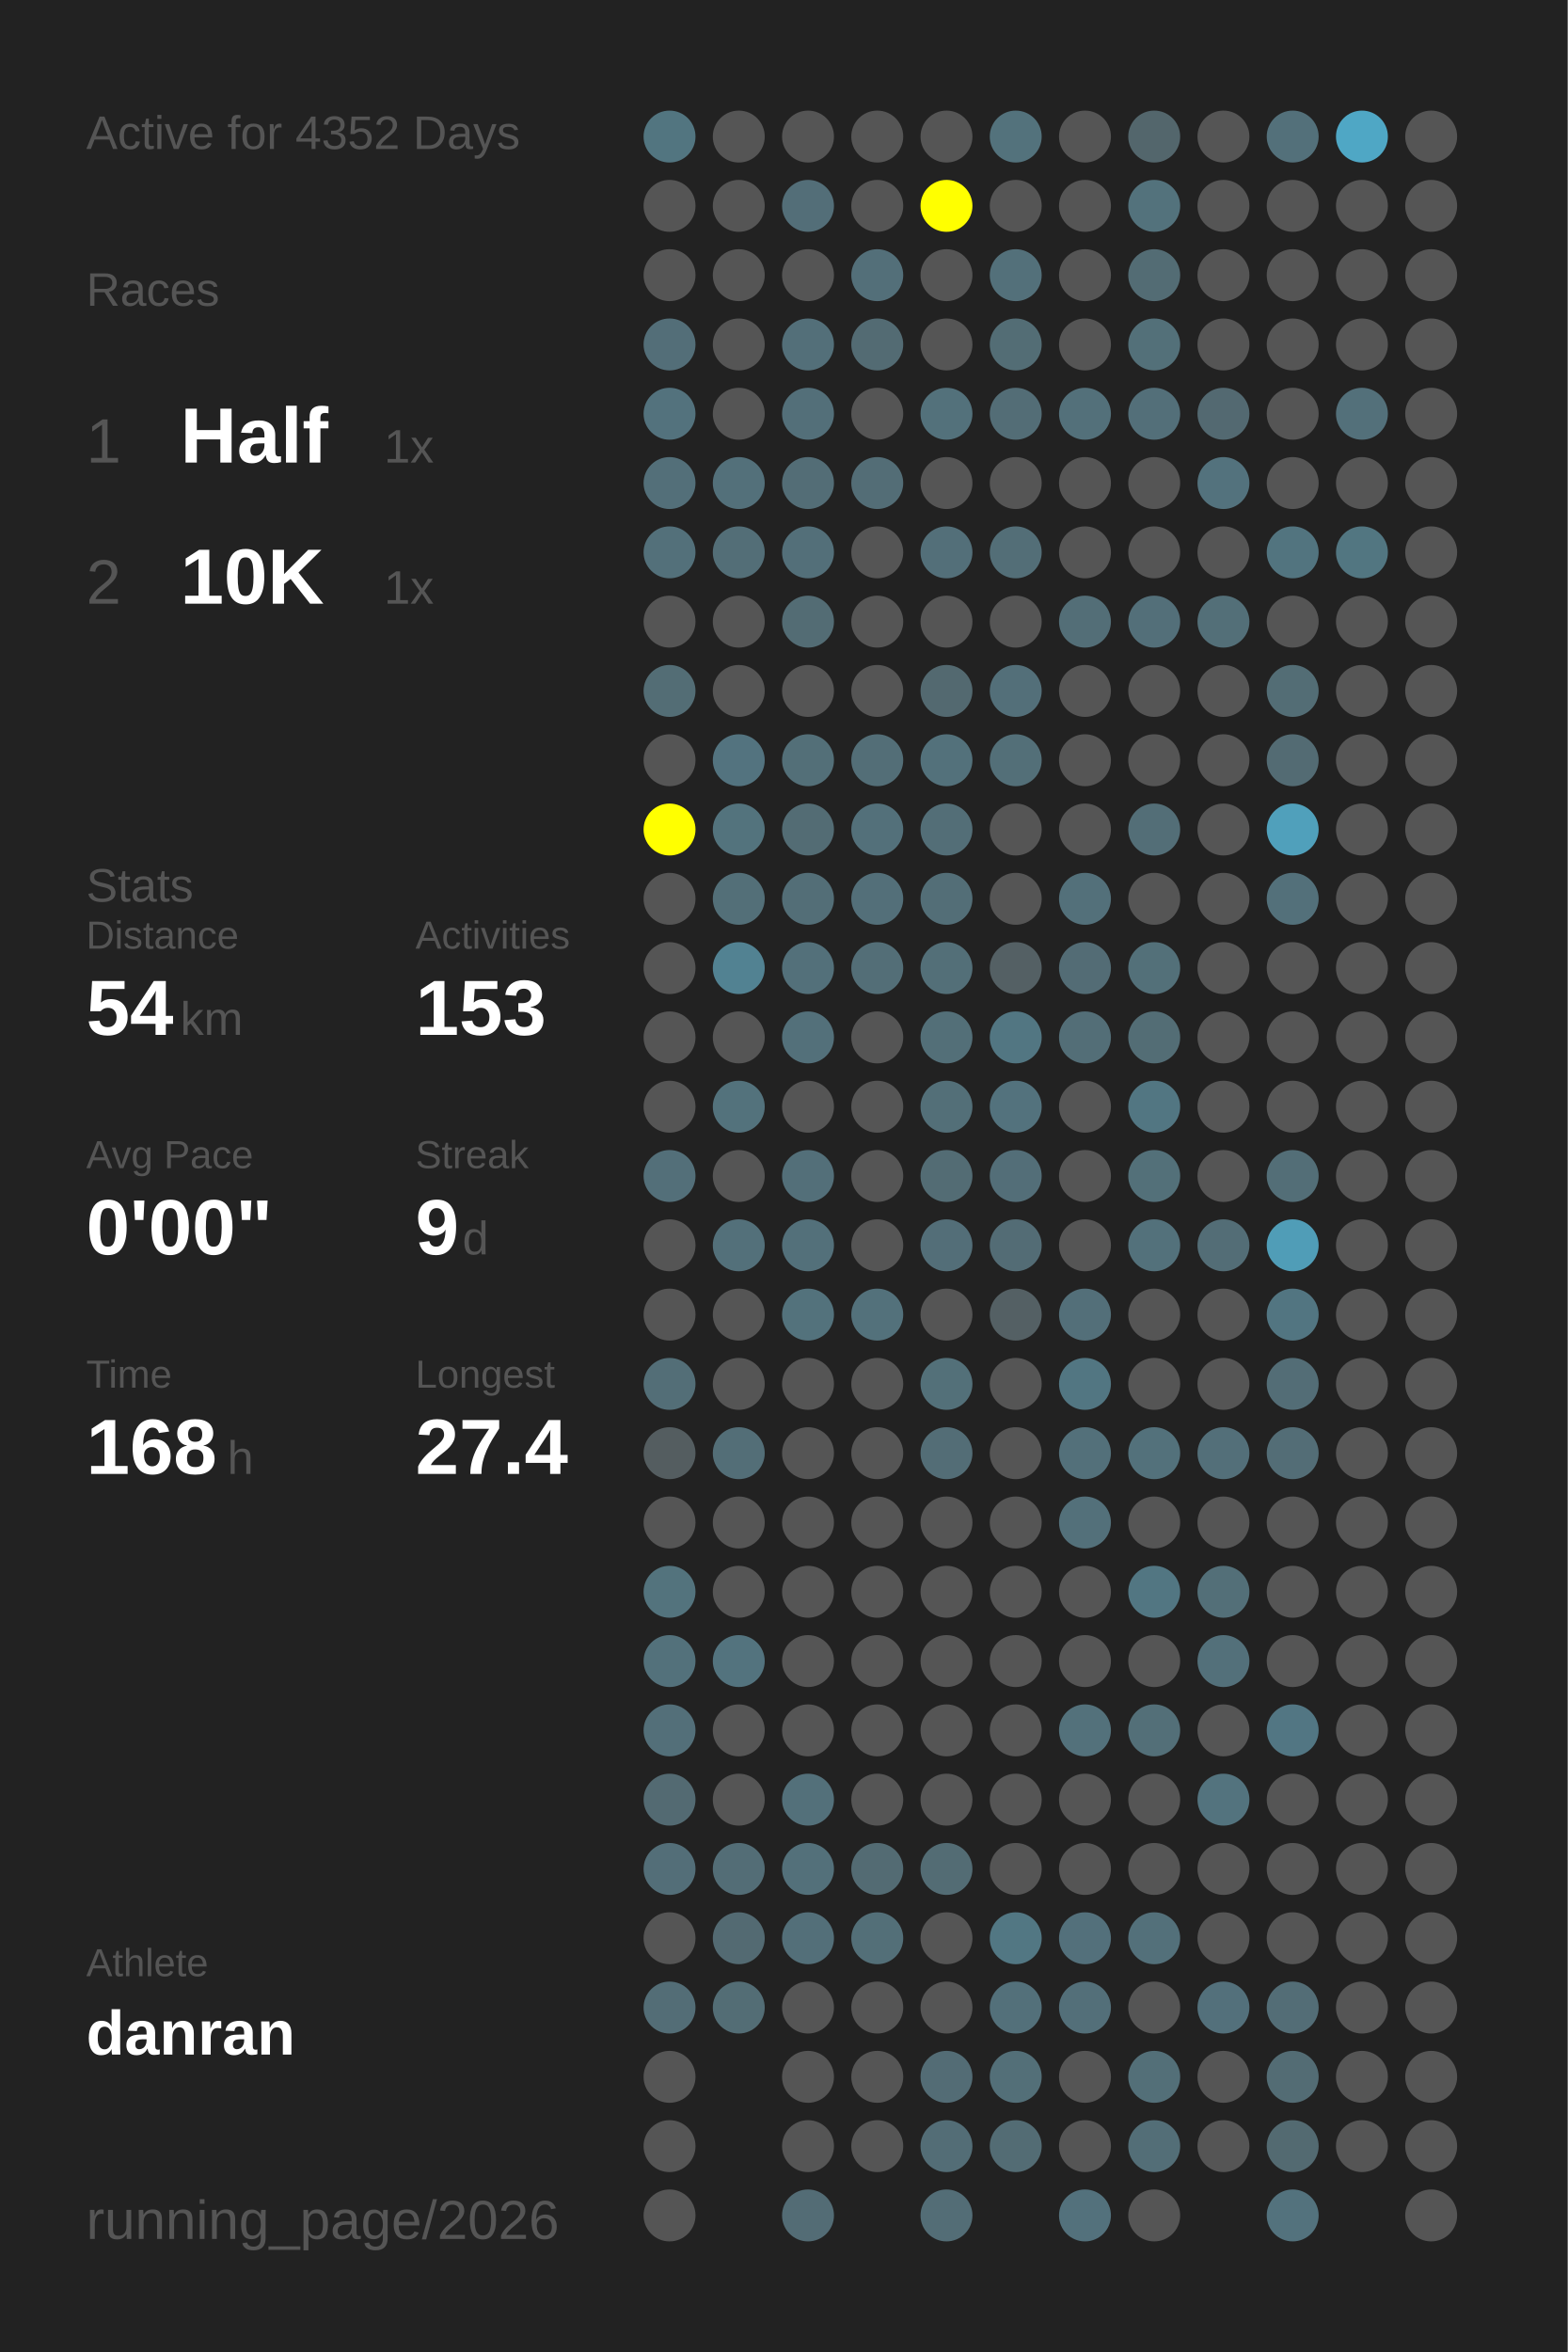
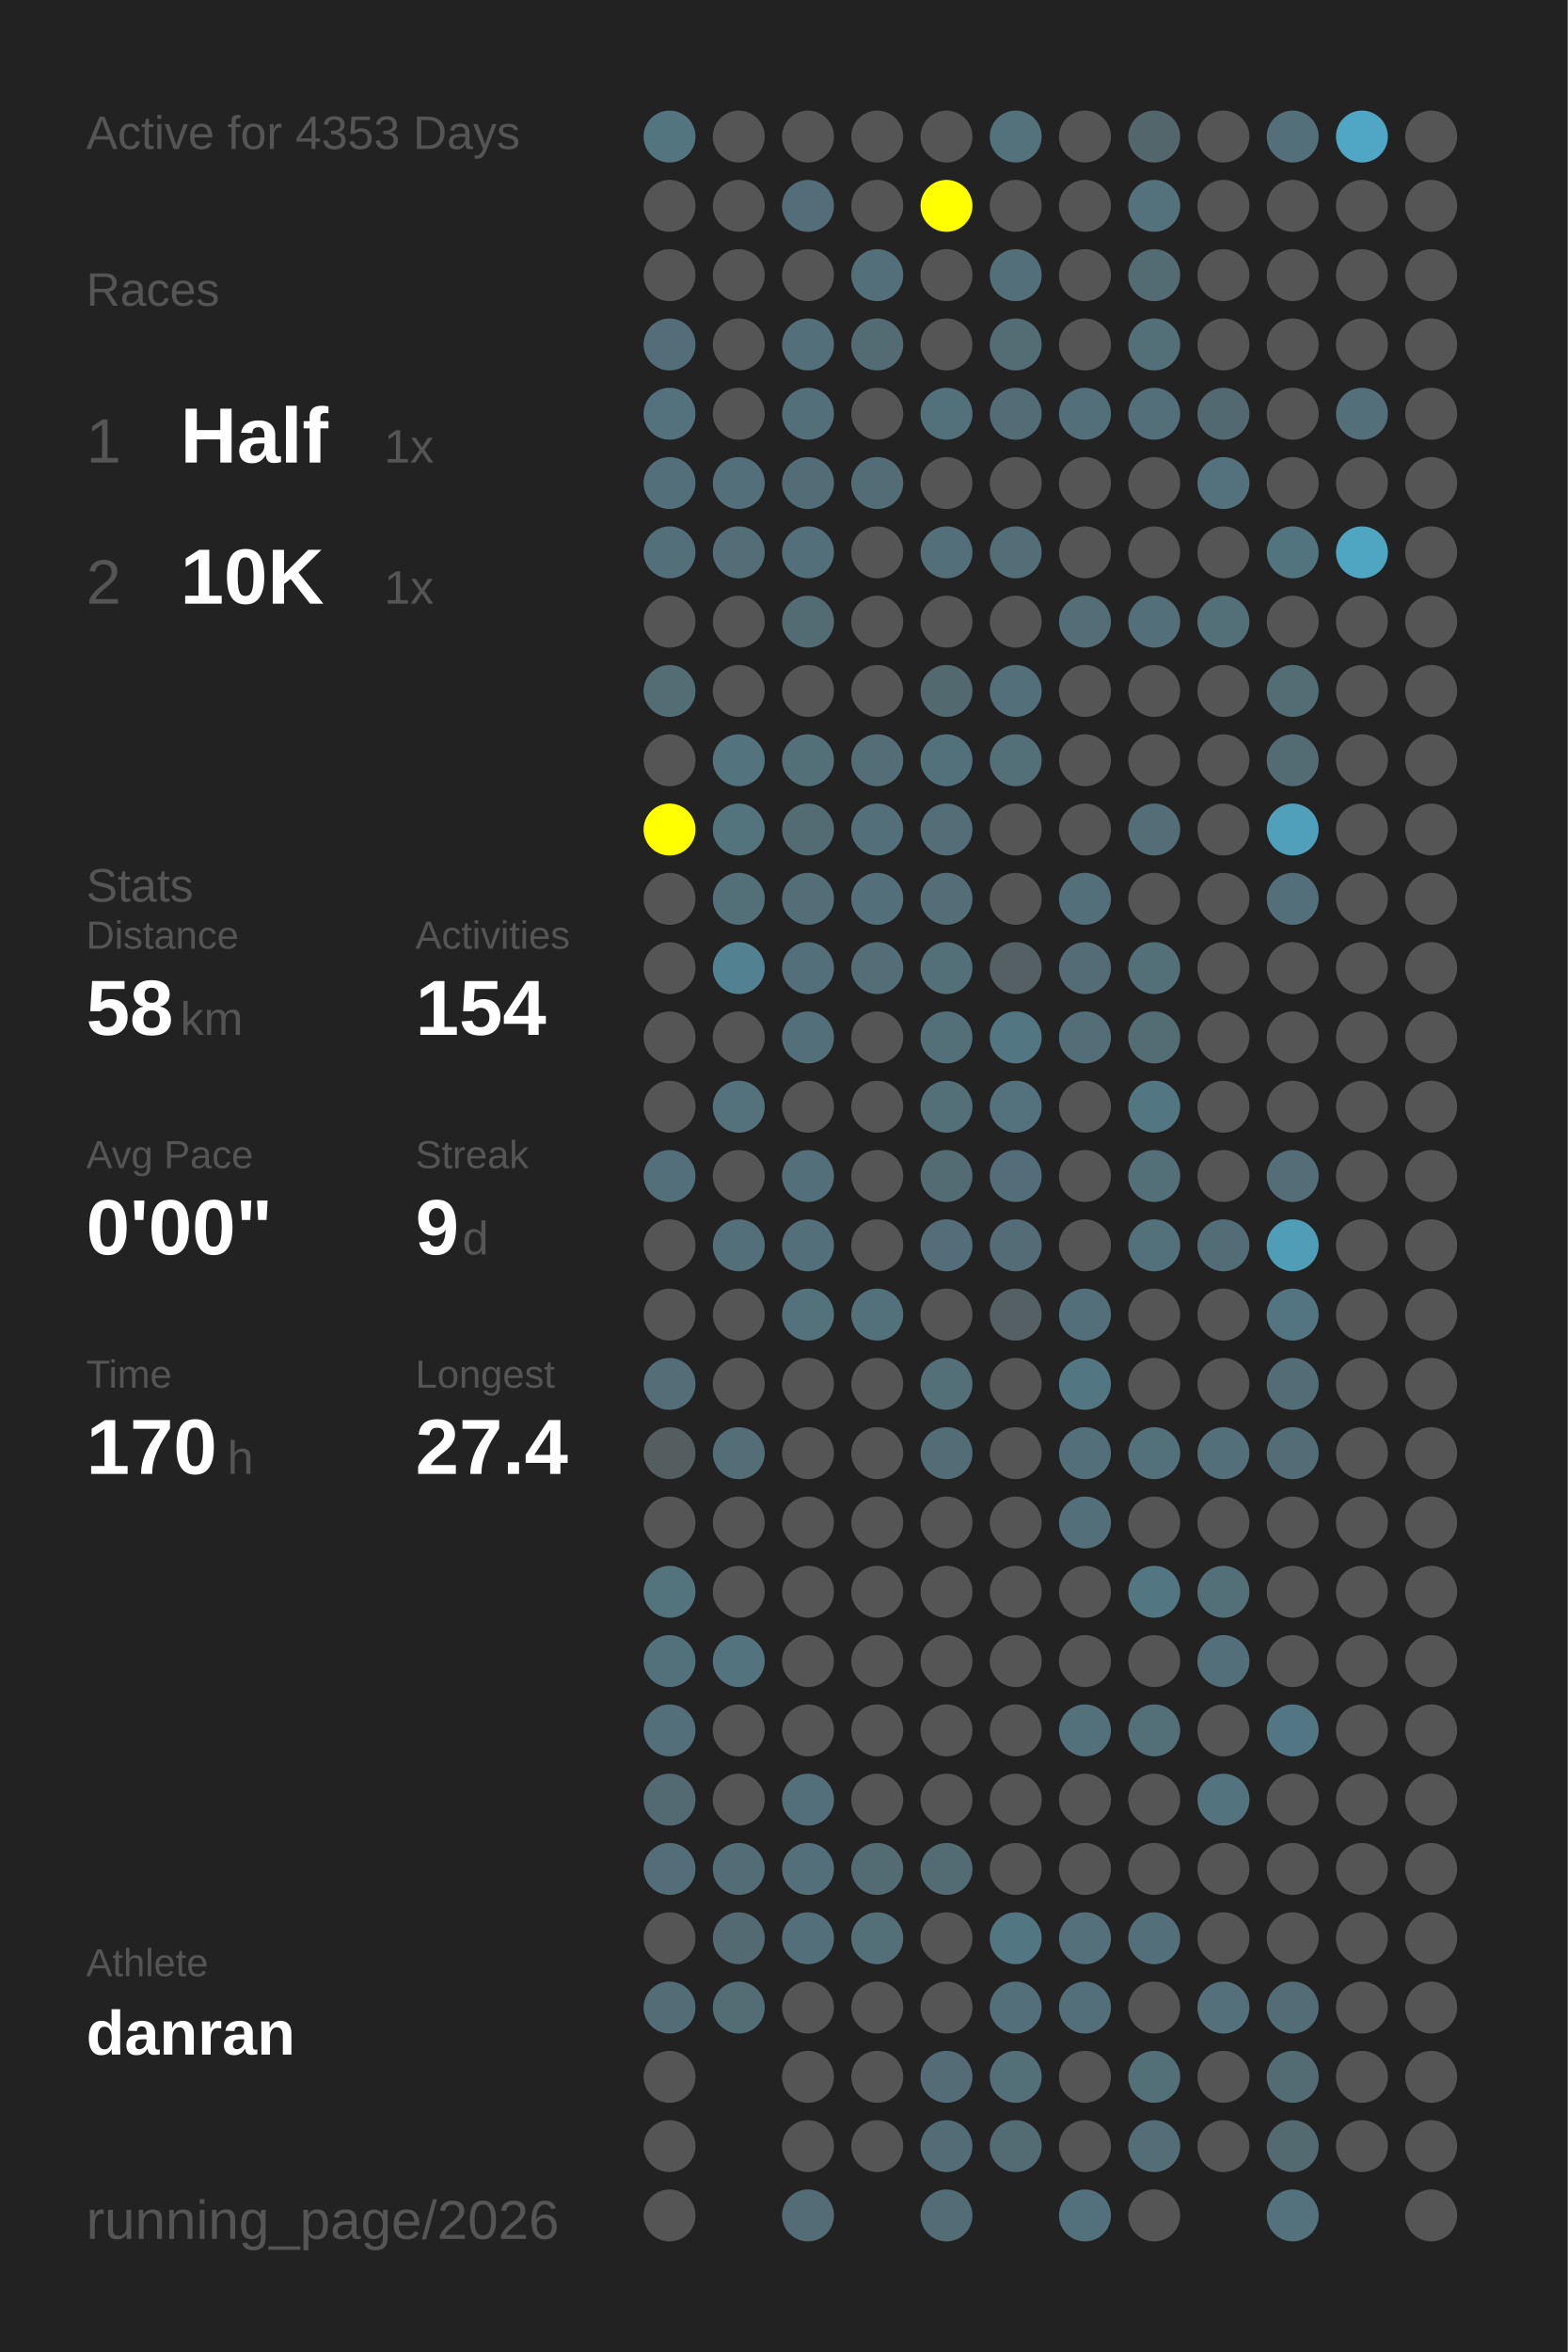
<svg xmlns="http://www.w3.org/2000/svg" baseProfile="full" height="300mm" version="1.1" viewBox="0,0,200,300" width="200mm">
  <defs />
  <rect fill="#222222" height="300" width="200" x="0" y="0" />
-   <text fill="#555555" style="font-size:6px; font-family:Arial;" x="11" y="19">Active for 4352 Days</text>
+   <text fill="#555555" style="font-size:6px; font-family:Arial;" x="11" y="19">Active for 4353 Days</text>
  <text fill="#555555" style="font-size:6px; font-family:Arial;" x="11" y="39">Races</text>
  <text fill="#555555" style="font-size:8px; font-family:Arial;" x="11" y="59">1</text>
  <text fill="#FFFFFF" style="font-size:10px; font-family:Arial; font-weight:bold;" x="23" y="59">Half</text>
  <text fill="#555555" style="font-size:6px; font-family:Arial;" x="49" y="59">1x</text>
  <text fill="#555555" style="font-size:8px; font-family:Arial;" x="11" y="77">2</text>
  <text fill="#FFFFFF" style="font-size:10px; font-family:Arial; font-weight:bold;" x="23" y="77">10K</text>
  <text fill="#555555" style="font-size:6px; font-family:Arial;" x="49" y="77">1x</text>
  <text fill="#555555" style="font-size:6px; font-family:Arial;" x="11" y="115">Stats</text>
  <text fill="#555555" style="font-size:5px; font-family:Arial;" x="11" y="121">Distance</text>
-   <text fill="#FFFFFF" style="font-size:10px; font-family:Arial; font-weight:bold;" x="11" y="132">54</text>
+   <text fill="#FFFFFF" style="font-size:10px; font-family:Arial; font-weight:bold;" x="11" y="132">58</text>
  <text fill="#555555" style="font-size:6px; font-family:Arial;" x="23" y="132">km</text>
  <text fill="#555555" style="font-size:5px; font-family:Arial;" x="53" y="121">Activities</text>
-   <text fill="#FFFFFF" style="font-size:10px; font-family:Arial; font-weight:bold;" x="53" y="132">153</text>
+   <text fill="#FFFFFF" style="font-size:10px; font-family:Arial; font-weight:bold;" x="53" y="132">154</text>
  <text fill="#555555" style="font-size:5px; font-family:Arial;" x="11" y="149">Avg Pace</text>
  <text fill="#FFFFFF" style="font-size:10px; font-family:Arial; font-weight:bold;" x="11" y="160">0'00"</text>
  <text fill="#555555" style="font-size:5px; font-family:Arial;" x="53" y="149">Streak</text>
  <text fill="#FFFFFF" style="font-size:10px; font-family:Arial; font-weight:bold;" x="53" y="160">9</text>
  <text fill="#555555" style="font-size:6px; font-family:Arial;" x="59" y="160">d</text>
  <text fill="#555555" style="font-size:5px; font-family:Arial;" x="11" y="177">Time</text>
-   <text fill="#FFFFFF" style="font-size:10px; font-family:Arial; font-weight:bold;" x="11" y="188">168</text>
+   <text fill="#FFFFFF" style="font-size:10px; font-family:Arial; font-weight:bold;" x="11" y="188">170</text>
  <text fill="#555555" style="font-size:6px; font-family:Arial;" x="29" y="188">h</text>
  <text fill="#555555" style="font-size:5px; font-family:Arial;" x="53" y="177">Longest</text>
  <text fill="#FFFFFF" style="font-size:10px; font-family:Arial; font-weight:bold;" x="53" y="188">27.4</text>
  <text fill="#555555" style="font-size:5px; font-family:Arial;" x="11" y="252.065">Athlete</text>
  <text fill="#FFFFFF" style="font-size:8px; font-family:Arial; font-weight:bold;" x="11" y="262.065">danran</text>
  <text fill="#555555" style="font-size:7px; font-family:Arial;" x="11" y="285.581">running_page/2026</text>
  <circle cx="85.417" cy="17.419" fill="#527580" r="3.312" />
  <circle cx="85.417" cy="26.258" fill="#555555" r="3.312" />
  <circle cx="85.417" cy="35.097" fill="#555555" r="3.312" />
  <circle cx="85.417" cy="43.935" fill="#536e78" r="3.312" />
  <circle cx="85.417" cy="52.774" fill="#53727d" r="3.312" />
  <circle cx="85.417" cy="61.613" fill="#536f79" r="3.312" />
  <circle cx="85.417" cy="70.452" fill="#53707a" r="3.312" />
  <circle cx="85.417" cy="79.29" fill="#555555" r="3.312" />
  <circle cx="85.417" cy="88.129" fill="#536d75" r="3.312" />
  <circle cx="85.417" cy="96.968" fill="#555555" r="3.312" />
  <circle cx="85.417" cy="105.806" fill="#FFFF00" r="3.312" />
  <circle cx="85.417" cy="114.645" fill="#555555" r="3.312" />
  <circle cx="85.417" cy="123.484" fill="#555555" r="3.312" />
  <circle cx="85.417" cy="132.323" fill="#555555" r="3.312" />
  <circle cx="85.417" cy="141.161" fill="#555555" r="3.312" />
  <circle cx="85.417" cy="150" fill="#536f79" r="3.312" />
  <circle cx="85.417" cy="158.839" fill="#555555" r="3.312" />
  <circle cx="85.417" cy="167.677" fill="#555555" r="3.312" />
  <circle cx="85.417" cy="176.516" fill="#536e77" r="3.312" />
  <circle cx="85.417" cy="185.355" fill="#545d60" r="3.312" />
  <circle cx="85.417" cy="194.194" fill="#555555" r="3.312" />
  <circle cx="85.417" cy="203.032" fill="#53737d" r="3.312" />
  <circle cx="85.417" cy="211.871" fill="#53717b" r="3.312" />
  <circle cx="85.417" cy="220.71" fill="#536f79" r="3.312" />
  <circle cx="85.417" cy="229.548" fill="#536a72" r="3.312" />
  <circle cx="85.417" cy="238.387" fill="#536e78" r="3.312" />
  <circle cx="85.417" cy="247.226" fill="#555555" r="3.312" />
  <circle cx="85.417" cy="256.065" fill="#536d76" r="3.312" />
  <circle cx="85.417" cy="264.903" fill="#555555" r="3.312" />
  <circle cx="85.417" cy="273.742" fill="#555555" r="3.312" />
  <circle cx="85.417" cy="282.581" fill="#555555" r="3.312" />
  <circle cx="94.25" cy="17.419" fill="#555555" r="3.312" />
  <circle cx="94.25" cy="26.258" fill="#555555" r="3.312" />
  <circle cx="94.25" cy="35.097" fill="#555555" r="3.312" />
  <circle cx="94.25" cy="43.935" fill="#555555" r="3.312" />
  <circle cx="94.25" cy="52.774" fill="#555555" r="3.312" />
  <circle cx="94.25" cy="61.613" fill="#53707a" r="3.312" />
  <circle cx="94.25" cy="70.452" fill="#536e77" r="3.312" />
  <circle cx="94.25" cy="79.29" fill="#555555" r="3.312" />
  <circle cx="94.25" cy="88.129" fill="#555555" r="3.312" />
  <circle cx="94.25" cy="96.968" fill="#53737f" r="3.312" />
  <circle cx="94.25" cy="105.806" fill="#53737d" r="3.312" />
  <circle cx="94.25" cy="114.645" fill="#536f78" r="3.312" />
  <circle cx="94.25" cy="123.484" fill="#528292" r="3.312" />
  <circle cx="94.25" cy="132.323" fill="#555555" r="3.312" />
  <circle cx="94.25" cy="141.161" fill="#53727c" r="3.312" />
  <circle cx="94.25" cy="150" fill="#555555" r="3.312" />
  <circle cx="94.25" cy="158.839" fill="#53707a" r="3.312" />
  <circle cx="94.25" cy="167.677" fill="#555555" r="3.312" />
  <circle cx="94.25" cy="176.516" fill="#555555" r="3.312" />
  <circle cx="94.25" cy="185.355" fill="#536e77" r="3.312" />
  <circle cx="94.25" cy="194.194" fill="#555555" r="3.312" />
  <circle cx="94.25" cy="203.032" fill="#555555" r="3.312" />
  <circle cx="94.25" cy="211.871" fill="#53737e" r="3.312" />
  <circle cx="94.25" cy="220.71" fill="#555555" r="3.312" />
  <circle cx="94.25" cy="229.548" fill="#555555" r="3.312" />
  <circle cx="94.25" cy="238.387" fill="#536d76" r="3.312" />
  <circle cx="94.25" cy="247.226" fill="#536a72" r="3.312" />
  <circle cx="94.25" cy="256.065" fill="#536d75" r="3.312" />
  <circle cx="103.083" cy="17.419" fill="#555555" r="3.312" />
  <circle cx="103.083" cy="26.258" fill="#536e78" r="3.312" />
  <circle cx="103.083" cy="35.097" fill="#555555" r="3.312" />
  <circle cx="103.083" cy="43.935" fill="#536f79" r="3.312" />
  <circle cx="103.083" cy="52.774" fill="#536f79" r="3.312" />
  <circle cx="103.083" cy="61.613" fill="#536d76" r="3.312" />
  <circle cx="103.083" cy="70.452" fill="#536f79" r="3.312" />
  <circle cx="103.083" cy="79.29" fill="#536c74" r="3.312" />
  <circle cx="103.083" cy="88.129" fill="#555555" r="3.312" />
  <circle cx="103.083" cy="96.968" fill="#536f78" r="3.312" />
  <circle cx="103.083" cy="105.806" fill="#536c74" r="3.312" />
  <circle cx="103.083" cy="114.645" fill="#536e77" r="3.312" />
  <circle cx="103.083" cy="123.484" fill="#53707a" r="3.312" />
  <circle cx="103.083" cy="132.323" fill="#53707a" r="3.312" />
  <circle cx="103.083" cy="141.161" fill="#555555" r="3.312" />
  <circle cx="103.083" cy="150" fill="#536f79" r="3.312" />
  <circle cx="103.083" cy="158.839" fill="#53707a" r="3.312" />
  <circle cx="103.083" cy="167.677" fill="#53727c" r="3.312" />
  <circle cx="103.083" cy="176.516" fill="#555555" r="3.312" />
  <circle cx="103.083" cy="185.355" fill="#555555" r="3.312" />
  <circle cx="103.083" cy="194.194" fill="#555555" r="3.312" />
  <circle cx="103.083" cy="203.032" fill="#555555" r="3.312" />
  <circle cx="103.083" cy="211.871" fill="#555555" r="3.312" />
  <circle cx="103.083" cy="220.71" fill="#555555" r="3.312" />
  <circle cx="103.083" cy="229.548" fill="#53707a" r="3.312" />
  <circle cx="103.083" cy="238.387" fill="#53707a" r="3.312" />
  <circle cx="103.083" cy="247.226" fill="#536f79" r="3.312" />
  <circle cx="103.083" cy="256.065" fill="#555555" r="3.312" />
  <circle cx="103.083" cy="264.903" fill="#555555" r="3.312" />
  <circle cx="103.083" cy="273.742" fill="#555555" r="3.312" />
  <circle cx="103.083" cy="282.581" fill="#536c75" r="3.312" />
  <circle cx="111.917" cy="17.419" fill="#555555" r="3.312" />
  <circle cx="111.917" cy="26.258" fill="#555555" r="3.312" />
  <circle cx="111.917" cy="35.097" fill="#536f79" r="3.312" />
  <circle cx="111.917" cy="43.935" fill="#536b73" r="3.312" />
  <circle cx="111.917" cy="52.774" fill="#555555" r="3.312" />
  <circle cx="111.917" cy="61.613" fill="#536d76" r="3.312" />
  <circle cx="111.917" cy="70.452" fill="#555555" r="3.312" />
  <circle cx="111.917" cy="79.29" fill="#555555" r="3.312" />
  <circle cx="111.917" cy="88.129" fill="#555555" r="3.312" />
  <circle cx="111.917" cy="96.968" fill="#536e77" r="3.312" />
  <circle cx="111.917" cy="105.806" fill="#53707a" r="3.312" />
  <circle cx="111.917" cy="114.645" fill="#536f79" r="3.312" />
  <circle cx="111.917" cy="123.484" fill="#536e77" r="3.312" />
  <circle cx="111.917" cy="132.323" fill="#555555" r="3.312" />
  <circle cx="111.917" cy="141.161" fill="#555555" r="3.312" />
  <circle cx="111.917" cy="150" fill="#555555" r="3.312" />
  <circle cx="111.917" cy="158.839" fill="#555555" r="3.312" />
  <circle cx="111.917" cy="167.677" fill="#53717b" r="3.312" />
  <circle cx="111.917" cy="176.516" fill="#555555" r="3.312" />
  <circle cx="111.917" cy="185.355" fill="#555555" r="3.312" />
  <circle cx="111.917" cy="194.194" fill="#555555" r="3.312" />
  <circle cx="111.917" cy="203.032" fill="#555555" r="3.312" />
  <circle cx="111.917" cy="211.871" fill="#555555" r="3.312" />
  <circle cx="111.917" cy="220.71" fill="#555555" r="3.312" />
  <circle cx="111.917" cy="229.548" fill="#555555" r="3.312" />
  <circle cx="111.917" cy="238.387" fill="#536b73" r="3.312" />
  <circle cx="111.917" cy="247.226" fill="#536f78" r="3.312" />
  <circle cx="111.917" cy="256.065" fill="#555555" r="3.312" />
  <circle cx="111.917" cy="264.903" fill="#555555" r="3.312" />
  <circle cx="111.917" cy="273.742" fill="#555555" r="3.312" />
  <circle cx="120.75" cy="17.419" fill="#555555" r="3.312" />
  <circle cx="120.75" cy="26.258" fill="#FFFF00" r="3.312" />
  <circle cx="120.75" cy="35.097" fill="#555555" r="3.312" />
  <circle cx="120.75" cy="43.935" fill="#555555" r="3.312" />
  <circle cx="120.75" cy="52.774" fill="#53717b" r="3.312" />
  <circle cx="120.75" cy="61.613" fill="#555555" r="3.312" />
  <circle cx="120.75" cy="70.452" fill="#536f79" r="3.312" />
  <circle cx="120.75" cy="79.29" fill="#555555" r="3.312" />
  <circle cx="120.75" cy="88.129" fill="#536970" r="3.312" />
  <circle cx="120.75" cy="96.968" fill="#53717b" r="3.312" />
  <circle cx="120.75" cy="105.806" fill="#536e77" r="3.312" />
  <circle cx="120.75" cy="114.645" fill="#536e77" r="3.312" />
  <circle cx="120.75" cy="123.484" fill="#536f78" r="3.312" />
  <circle cx="120.75" cy="132.323" fill="#536f78" r="3.312" />
  <circle cx="120.75" cy="141.161" fill="#536f78" r="3.312" />
  <circle cx="120.75" cy="150" fill="#536c74" r="3.312" />
  <circle cx="120.75" cy="158.839" fill="#536e78" r="3.312" />
  <circle cx="120.75" cy="167.677" fill="#555555" r="3.312" />
  <circle cx="120.75" cy="176.516" fill="#537079" r="3.312" />
  <circle cx="120.75" cy="185.355" fill="#536d76" r="3.312" />
  <circle cx="120.75" cy="194.194" fill="#555555" r="3.312" />
  <circle cx="120.75" cy="203.032" fill="#555555" r="3.312" />
  <circle cx="120.75" cy="211.871" fill="#555555" r="3.312" />
  <circle cx="120.75" cy="220.71" fill="#555555" r="3.312" />
  <circle cx="120.75" cy="229.548" fill="#555555" r="3.312" />
  <circle cx="120.75" cy="238.387" fill="#536c74" r="3.312" />
  <circle cx="120.75" cy="247.226" fill="#555555" r="3.312" />
  <circle cx="120.75" cy="256.065" fill="#555555" r="3.312" />
  <circle cx="120.75" cy="264.903" fill="#536c75" r="3.312" />
  <circle cx="120.75" cy="273.742" fill="#536d76" r="3.312" />
  <circle cx="120.75" cy="282.581" fill="#536d76" r="3.312" />
  <circle cx="129.583" cy="17.419" fill="#53727c" r="3.312" />
  <circle cx="129.583" cy="26.258" fill="#555555" r="3.312" />
  <circle cx="129.583" cy="35.097" fill="#53707a" r="3.312" />
  <circle cx="129.583" cy="43.935" fill="#536d75" r="3.312" />
  <circle cx="129.583" cy="52.774" fill="#536d76" r="3.312" />
  <circle cx="129.583" cy="61.613" fill="#555555" r="3.312" />
  <circle cx="129.583" cy="70.452" fill="#536e77" r="3.312" />
  <circle cx="129.583" cy="79.29" fill="#555555" r="3.312" />
  <circle cx="129.583" cy="88.129" fill="#536f79" r="3.312" />
  <circle cx="129.583" cy="96.968" fill="#536f78" r="3.312" />
  <circle cx="129.583" cy="105.806" fill="#555555" r="3.312" />
  <circle cx="129.583" cy="114.645" fill="#555555" r="3.312" />
  <circle cx="129.583" cy="123.484" fill="#546064" r="3.312" />
  <circle cx="129.583" cy="132.323" fill="#527682" r="3.312" />
  <circle cx="129.583" cy="141.161" fill="#53727d" r="3.312" />
  <circle cx="129.583" cy="150" fill="#536e78" r="3.312" />
  <circle cx="129.583" cy="158.839" fill="#536c75" r="3.312" />
  <circle cx="129.583" cy="167.677" fill="#546064" r="3.312" />
  <circle cx="129.583" cy="176.516" fill="#555555" r="3.312" />
  <circle cx="129.583" cy="185.355" fill="#555555" r="3.312" />
  <circle cx="129.583" cy="194.194" fill="#555555" r="3.312" />
  <circle cx="129.583" cy="203.032" fill="#555555" r="3.312" />
  <circle cx="129.583" cy="211.871" fill="#555555" r="3.312" />
  <circle cx="129.583" cy="220.71" fill="#555555" r="3.312" />
  <circle cx="129.583" cy="229.548" fill="#555555" r="3.312" />
  <circle cx="129.583" cy="238.387" fill="#555555" r="3.312" />
  <circle cx="129.583" cy="247.226" fill="#527783" r="3.312" />
  <circle cx="129.583" cy="256.065" fill="#53707a" r="3.312" />
  <circle cx="129.583" cy="264.903" fill="#536f78" r="3.312" />
  <circle cx="129.583" cy="273.742" fill="#536c74" r="3.312" />
  <circle cx="138.417" cy="17.419" fill="#555555" r="3.312" />
  <circle cx="138.417" cy="26.258" fill="#555555" r="3.312" />
  <circle cx="138.417" cy="35.097" fill="#555555" r="3.312" />
  <circle cx="138.417" cy="43.935" fill="#555555" r="3.312" />
  <circle cx="138.417" cy="52.774" fill="#53707a" r="3.312" />
  <circle cx="138.417" cy="61.613" fill="#555555" r="3.312" />
  <circle cx="138.417" cy="70.452" fill="#555555" r="3.312" />
  <circle cx="138.417" cy="79.29" fill="#536e77" r="3.312" />
  <circle cx="138.417" cy="88.129" fill="#555555" r="3.312" />
  <circle cx="138.417" cy="96.968" fill="#555555" r="3.312" />
  <circle cx="138.417" cy="105.806" fill="#555555" r="3.312" />
  <circle cx="138.417" cy="114.645" fill="#53707a" r="3.312" />
  <circle cx="138.417" cy="123.484" fill="#536c75" r="3.312" />
  <circle cx="138.417" cy="132.323" fill="#536e77" r="3.312" />
  <circle cx="138.417" cy="141.161" fill="#555555" r="3.312" />
  <circle cx="138.417" cy="150" fill="#555555" r="3.312" />
  <circle cx="138.417" cy="158.839" fill="#555555" r="3.312" />
  <circle cx="138.417" cy="167.677" fill="#536f79" r="3.312" />
  <circle cx="138.417" cy="176.516" fill="#527682" r="3.312" />
  <circle cx="138.417" cy="185.355" fill="#53707a" r="3.312" />
  <circle cx="138.417" cy="194.194" fill="#53707a" r="3.312" />
  <circle cx="138.417" cy="203.032" fill="#555555" r="3.312" />
  <circle cx="138.417" cy="211.871" fill="#555555" r="3.312" />
  <circle cx="138.417" cy="220.71" fill="#53717b" r="3.312" />
  <circle cx="138.417" cy="229.548" fill="#555555" r="3.312" />
  <circle cx="138.417" cy="238.387" fill="#555555" r="3.312" />
  <circle cx="138.417" cy="247.226" fill="#53707b" r="3.312" />
  <circle cx="138.417" cy="256.065" fill="#536f79" r="3.312" />
  <circle cx="138.417" cy="264.903" fill="#555555" r="3.312" />
  <circle cx="138.417" cy="273.742" fill="#555555" r="3.312" />
  <circle cx="138.417" cy="282.581" fill="#53717c" r="3.312" />
  <circle cx="147.25" cy="17.419" fill="#53666c" r="3.312" />
  <circle cx="147.25" cy="26.258" fill="#53727c" r="3.312" />
  <circle cx="147.25" cy="35.097" fill="#536c74" r="3.312" />
  <circle cx="147.25" cy="43.935" fill="#537079" r="3.312" />
  <circle cx="147.25" cy="52.774" fill="#536f79" r="3.312" />
  <circle cx="147.25" cy="61.613" fill="#555555" r="3.312" />
  <circle cx="147.25" cy="70.452" fill="#555555" r="3.312" />
  <circle cx="147.25" cy="79.29" fill="#536f79" r="3.312" />
  <circle cx="147.25" cy="88.129" fill="#555555" r="3.312" />
  <circle cx="147.25" cy="96.968" fill="#555555" r="3.312" />
  <circle cx="147.25" cy="105.806" fill="#536e77" r="3.312" />
  <circle cx="147.25" cy="114.645" fill="#555555" r="3.312" />
  <circle cx="147.25" cy="123.484" fill="#537079" r="3.312" />
  <circle cx="147.25" cy="132.323" fill="#536d75" r="3.312" />
  <circle cx="147.25" cy="141.161" fill="#527682" r="3.312" />
  <circle cx="147.25" cy="150" fill="#537079" r="3.312" />
  <circle cx="147.25" cy="158.839" fill="#53717b" r="3.312" />
  <circle cx="147.25" cy="167.677" fill="#555555" r="3.312" />
  <circle cx="147.25" cy="176.516" fill="#555555" r="3.312" />
  <circle cx="147.25" cy="185.355" fill="#53717b" r="3.312" />
  <circle cx="147.25" cy="194.194" fill="#555555" r="3.312" />
  <circle cx="147.25" cy="203.032" fill="#527682" r="3.312" />
  <circle cx="147.25" cy="211.871" fill="#555555" r="3.312" />
  <circle cx="147.25" cy="220.71" fill="#536f78" r="3.312" />
  <circle cx="147.25" cy="229.548" fill="#555555" r="3.312" />
  <circle cx="147.25" cy="238.387" fill="#555555" r="3.312" />
  <circle cx="147.25" cy="247.226" fill="#53707a" r="3.312" />
  <circle cx="147.25" cy="256.065" fill="#555555" r="3.312" />
  <circle cx="147.25" cy="264.903" fill="#536f78" r="3.312" />
  <circle cx="147.25" cy="273.742" fill="#536e77" r="3.312" />
  <circle cx="147.25" cy="282.581" fill="#555555" r="3.312" />
  <circle cx="156.083" cy="17.419" fill="#555555" r="3.312" />
  <circle cx="156.083" cy="26.258" fill="#555555" r="3.312" />
  <circle cx="156.083" cy="35.097" fill="#555555" r="3.312" />
  <circle cx="156.083" cy="43.935" fill="#555555" r="3.312" />
  <circle cx="156.083" cy="52.774" fill="#536971" r="3.312" />
  <circle cx="156.083" cy="61.613" fill="#53727d" r="3.312" />
  <circle cx="156.083" cy="70.452" fill="#555555" r="3.312" />
  <circle cx="156.083" cy="79.29" fill="#536f78" r="3.312" />
  <circle cx="156.083" cy="88.129" fill="#555555" r="3.312" />
  <circle cx="156.083" cy="96.968" fill="#555555" r="3.312" />
  <circle cx="156.083" cy="105.806" fill="#555555" r="3.312" />
  <circle cx="156.083" cy="114.645" fill="#555555" r="3.312" />
  <circle cx="156.083" cy="123.484" fill="#555555" r="3.312" />
  <circle cx="156.083" cy="132.323" fill="#555555" r="3.312" />
  <circle cx="156.083" cy="141.161" fill="#555555" r="3.312" />
  <circle cx="156.083" cy="150" fill="#555555" r="3.312" />
  <circle cx="156.083" cy="158.839" fill="#536d76" r="3.312" />
  <circle cx="156.083" cy="167.677" fill="#555555" r="3.312" />
  <circle cx="156.083" cy="176.516" fill="#555555" r="3.312" />
  <circle cx="156.083" cy="185.355" fill="#536f79" r="3.312" />
  <circle cx="156.083" cy="194.194" fill="#555555" r="3.312" />
  <circle cx="156.083" cy="203.032" fill="#536f78" r="3.312" />
  <circle cx="156.083" cy="211.871" fill="#53707a" r="3.312" />
  <circle cx="156.083" cy="220.71" fill="#555555" r="3.312" />
  <circle cx="156.083" cy="229.548" fill="#53737e" r="3.312" />
  <circle cx="156.083" cy="238.387" fill="#555555" r="3.312" />
  <circle cx="156.083" cy="247.226" fill="#555555" r="3.312" />
  <circle cx="156.083" cy="256.065" fill="#53707b" r="3.312" />
  <circle cx="156.083" cy="264.903" fill="#555555" r="3.312" />
  <circle cx="156.083" cy="273.742" fill="#555555" r="3.312" />
  <circle cx="164.917" cy="17.419" fill="#53707a" r="3.312" />
  <circle cx="164.917" cy="26.258" fill="#555555" r="3.312" />
  <circle cx="164.917" cy="35.097" fill="#555555" r="3.312" />
  <circle cx="164.917" cy="43.935" fill="#555555" r="3.312" />
  <circle cx="164.917" cy="52.774" fill="#555555" r="3.312" />
  <circle cx="164.917" cy="61.613" fill="#555555" r="3.312" />
  <circle cx="164.917" cy="70.452" fill="#52747f" r="3.312" />
  <circle cx="164.917" cy="79.29" fill="#555555" r="3.312" />
  <circle cx="164.917" cy="88.129" fill="#536d75" r="3.312" />
  <circle cx="164.917" cy="96.968" fill="#536b73" r="3.312" />
  <circle cx="164.917" cy="105.806" fill="#50a0bb" r="3.312" />
  <circle cx="164.917" cy="114.645" fill="#53707a" r="3.312" />
  <circle cx="164.917" cy="123.484" fill="#555555" r="3.312" />
  <circle cx="164.917" cy="132.323" fill="#555555" r="3.312" />
  <circle cx="164.917" cy="141.161" fill="#555555" r="3.312" />
  <circle cx="164.917" cy="150" fill="#536e77" r="3.312" />
  <circle cx="164.917" cy="158.839" fill="#509db7" r="3.312" />
  <circle cx="164.917" cy="167.677" fill="#527581" r="3.312" />
  <circle cx="164.917" cy="176.516" fill="#536d76" r="3.312" />
  <circle cx="164.917" cy="185.355" fill="#536d76" r="3.312" />
  <circle cx="164.917" cy="194.194" fill="#555555" r="3.312" />
  <circle cx="164.917" cy="203.032" fill="#555555" r="3.312" />
  <circle cx="164.917" cy="211.871" fill="#555555" r="3.312" />
  <circle cx="164.917" cy="220.71" fill="#527683" r="3.312" />
  <circle cx="164.917" cy="229.548" fill="#555555" r="3.312" />
  <circle cx="164.917" cy="238.387" fill="#555555" r="3.312" />
  <circle cx="164.917" cy="247.226" fill="#555555" r="3.312" />
  <circle cx="164.917" cy="256.065" fill="#536d76" r="3.312" />
  <circle cx="164.917" cy="264.903" fill="#536c74" r="3.312" />
  <circle cx="164.917" cy="273.742" fill="#536a71" r="3.312" />
  <circle cx="164.917" cy="282.581" fill="#53727d" r="3.312" />
  <circle cx="173.75" cy="17.419" fill="#4fa7c5" r="3.312" />
  <circle cx="173.75" cy="26.258" fill="#555555" r="3.312" />
  <circle cx="173.75" cy="35.097" fill="#555555" r="3.312" />
  <circle cx="173.75" cy="43.935" fill="#555555" r="3.312" />
  <circle cx="173.75" cy="52.774" fill="#53707a" r="3.312" />
  <circle cx="173.75" cy="61.613" fill="#555555" r="3.312" />
-   <circle cx="173.75" cy="70.452" fill="#527681" r="3.312" />
+   <circle cx="173.75" cy="70.452" fill="#4fa6c3" r="3.312" />
  <circle cx="173.75" cy="79.29" fill="#555555" r="3.312" />
  <circle cx="173.75" cy="88.129" fill="#555555" r="3.312" />
  <circle cx="173.75" cy="96.968" fill="#555555" r="3.312" />
  <circle cx="173.75" cy="105.806" fill="#555555" r="3.312" />
  <circle cx="173.75" cy="114.645" fill="#555555" r="3.312" />
  <circle cx="173.75" cy="123.484" fill="#555555" r="3.312" />
  <circle cx="173.75" cy="132.323" fill="#555555" r="3.312" />
  <circle cx="173.75" cy="141.161" fill="#555555" r="3.312" />
  <circle cx="173.75" cy="150" fill="#555555" r="3.312" />
  <circle cx="173.75" cy="158.839" fill="#555555" r="3.312" />
  <circle cx="173.75" cy="167.677" fill="#555555" r="3.312" />
  <circle cx="173.75" cy="176.516" fill="#555555" r="3.312" />
  <circle cx="173.75" cy="185.355" fill="#555555" r="3.312" />
  <circle cx="173.75" cy="194.194" fill="#555555" r="3.312" />
  <circle cx="173.75" cy="203.032" fill="#555555" r="3.312" />
  <circle cx="173.75" cy="211.871" fill="#555555" r="3.312" />
  <circle cx="173.75" cy="220.71" fill="#555555" r="3.312" />
  <circle cx="173.75" cy="229.548" fill="#555555" r="3.312" />
  <circle cx="173.75" cy="238.387" fill="#555555" r="3.312" />
  <circle cx="173.75" cy="247.226" fill="#555555" r="3.312" />
  <circle cx="173.75" cy="256.065" fill="#555555" r="3.312" />
  <circle cx="173.75" cy="264.903" fill="#555555" r="3.312" />
  <circle cx="173.75" cy="273.742" fill="#555555" r="3.312" />
  <circle cx="182.583" cy="17.419" fill="#555555" r="3.312" />
  <circle cx="182.583" cy="26.258" fill="#555555" r="3.312" />
  <circle cx="182.583" cy="35.097" fill="#555555" r="3.312" />
  <circle cx="182.583" cy="43.935" fill="#555555" r="3.312" />
  <circle cx="182.583" cy="52.774" fill="#555555" r="3.312" />
  <circle cx="182.583" cy="61.613" fill="#555555" r="3.312" />
  <circle cx="182.583" cy="70.452" fill="#555555" r="3.312" />
  <circle cx="182.583" cy="79.29" fill="#555555" r="3.312" />
  <circle cx="182.583" cy="88.129" fill="#555555" r="3.312" />
  <circle cx="182.583" cy="96.968" fill="#555555" r="3.312" />
  <circle cx="182.583" cy="105.806" fill="#555555" r="3.312" />
  <circle cx="182.583" cy="114.645" fill="#555555" r="3.312" />
  <circle cx="182.583" cy="123.484" fill="#555555" r="3.312" />
  <circle cx="182.583" cy="132.323" fill="#555555" r="3.312" />
  <circle cx="182.583" cy="141.161" fill="#555555" r="3.312" />
  <circle cx="182.583" cy="150" fill="#555555" r="3.312" />
  <circle cx="182.583" cy="158.839" fill="#555555" r="3.312" />
  <circle cx="182.583" cy="167.677" fill="#555555" r="3.312" />
  <circle cx="182.583" cy="176.516" fill="#555555" r="3.312" />
  <circle cx="182.583" cy="185.355" fill="#555555" r="3.312" />
  <circle cx="182.583" cy="194.194" fill="#555555" r="3.312" />
  <circle cx="182.583" cy="203.032" fill="#555555" r="3.312" />
  <circle cx="182.583" cy="211.871" fill="#555555" r="3.312" />
  <circle cx="182.583" cy="220.71" fill="#555555" r="3.312" />
  <circle cx="182.583" cy="229.548" fill="#555555" r="3.312" />
  <circle cx="182.583" cy="238.387" fill="#555555" r="3.312" />
  <circle cx="182.583" cy="247.226" fill="#555555" r="3.312" />
  <circle cx="182.583" cy="256.065" fill="#555555" r="3.312" />
  <circle cx="182.583" cy="264.903" fill="#555555" r="3.312" />
  <circle cx="182.583" cy="273.742" fill="#555555" r="3.312" />
  <circle cx="182.583" cy="282.581" fill="#555555" r="3.312" />
</svg>
